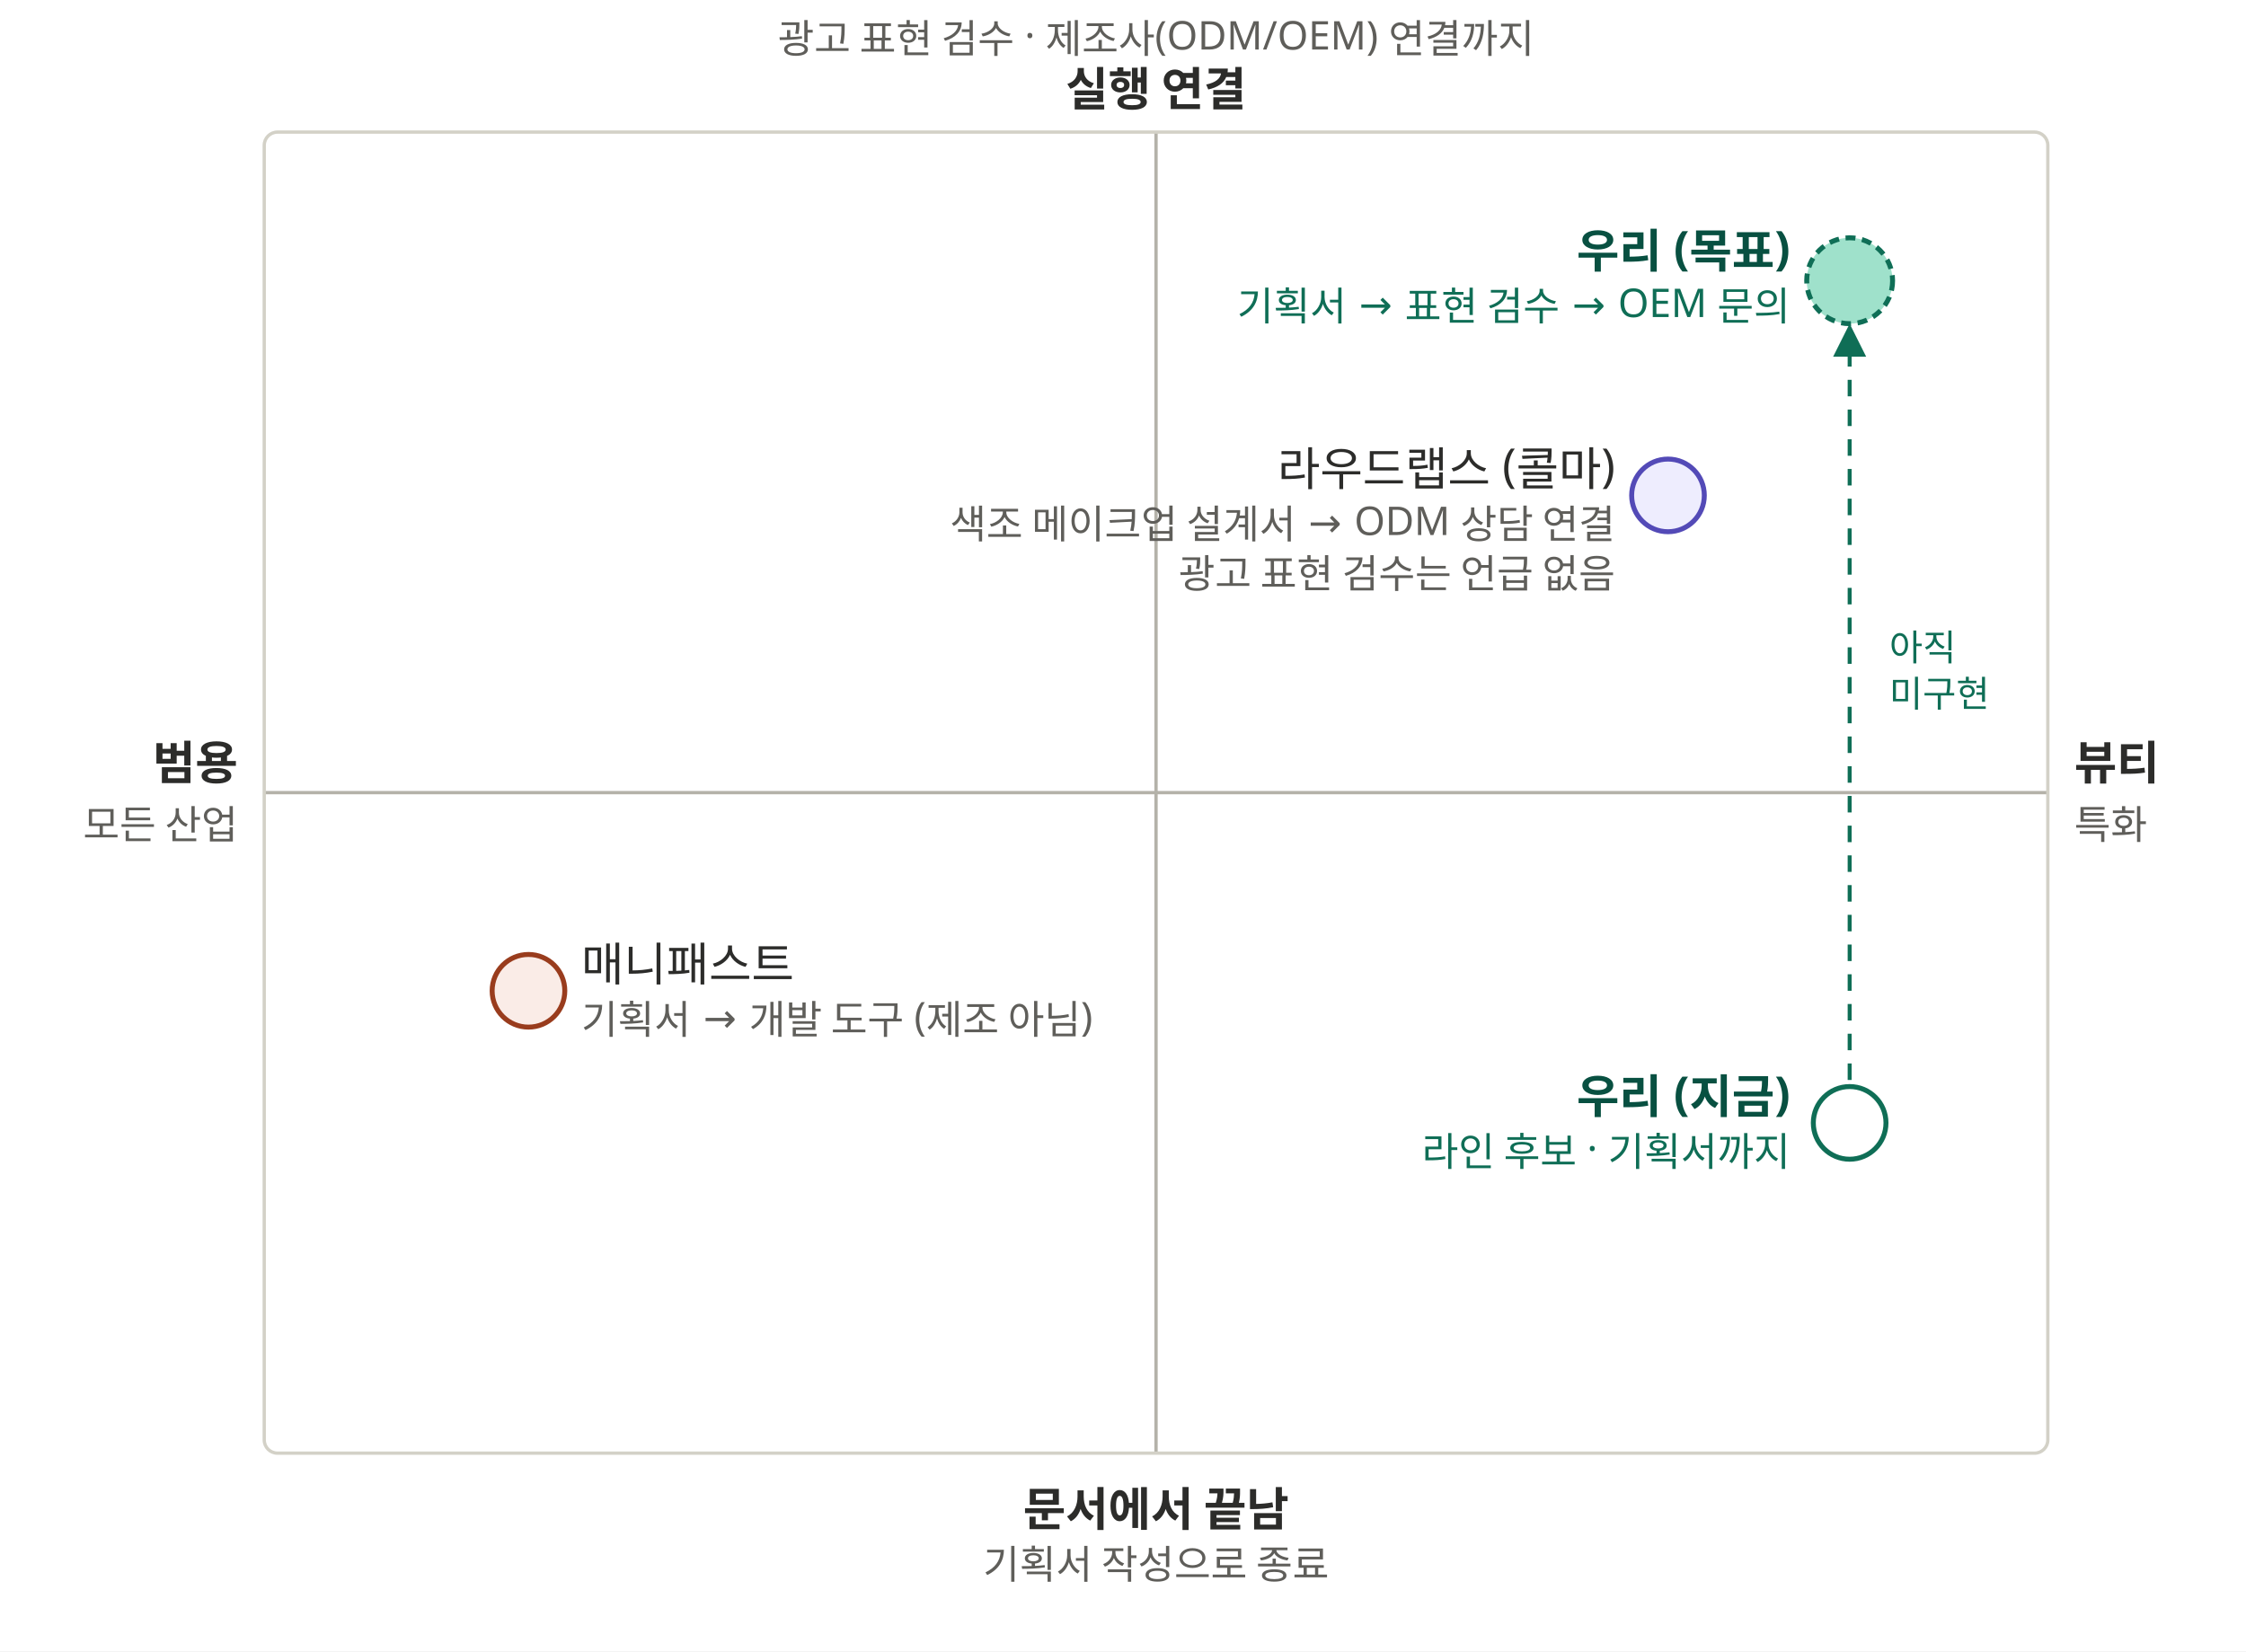
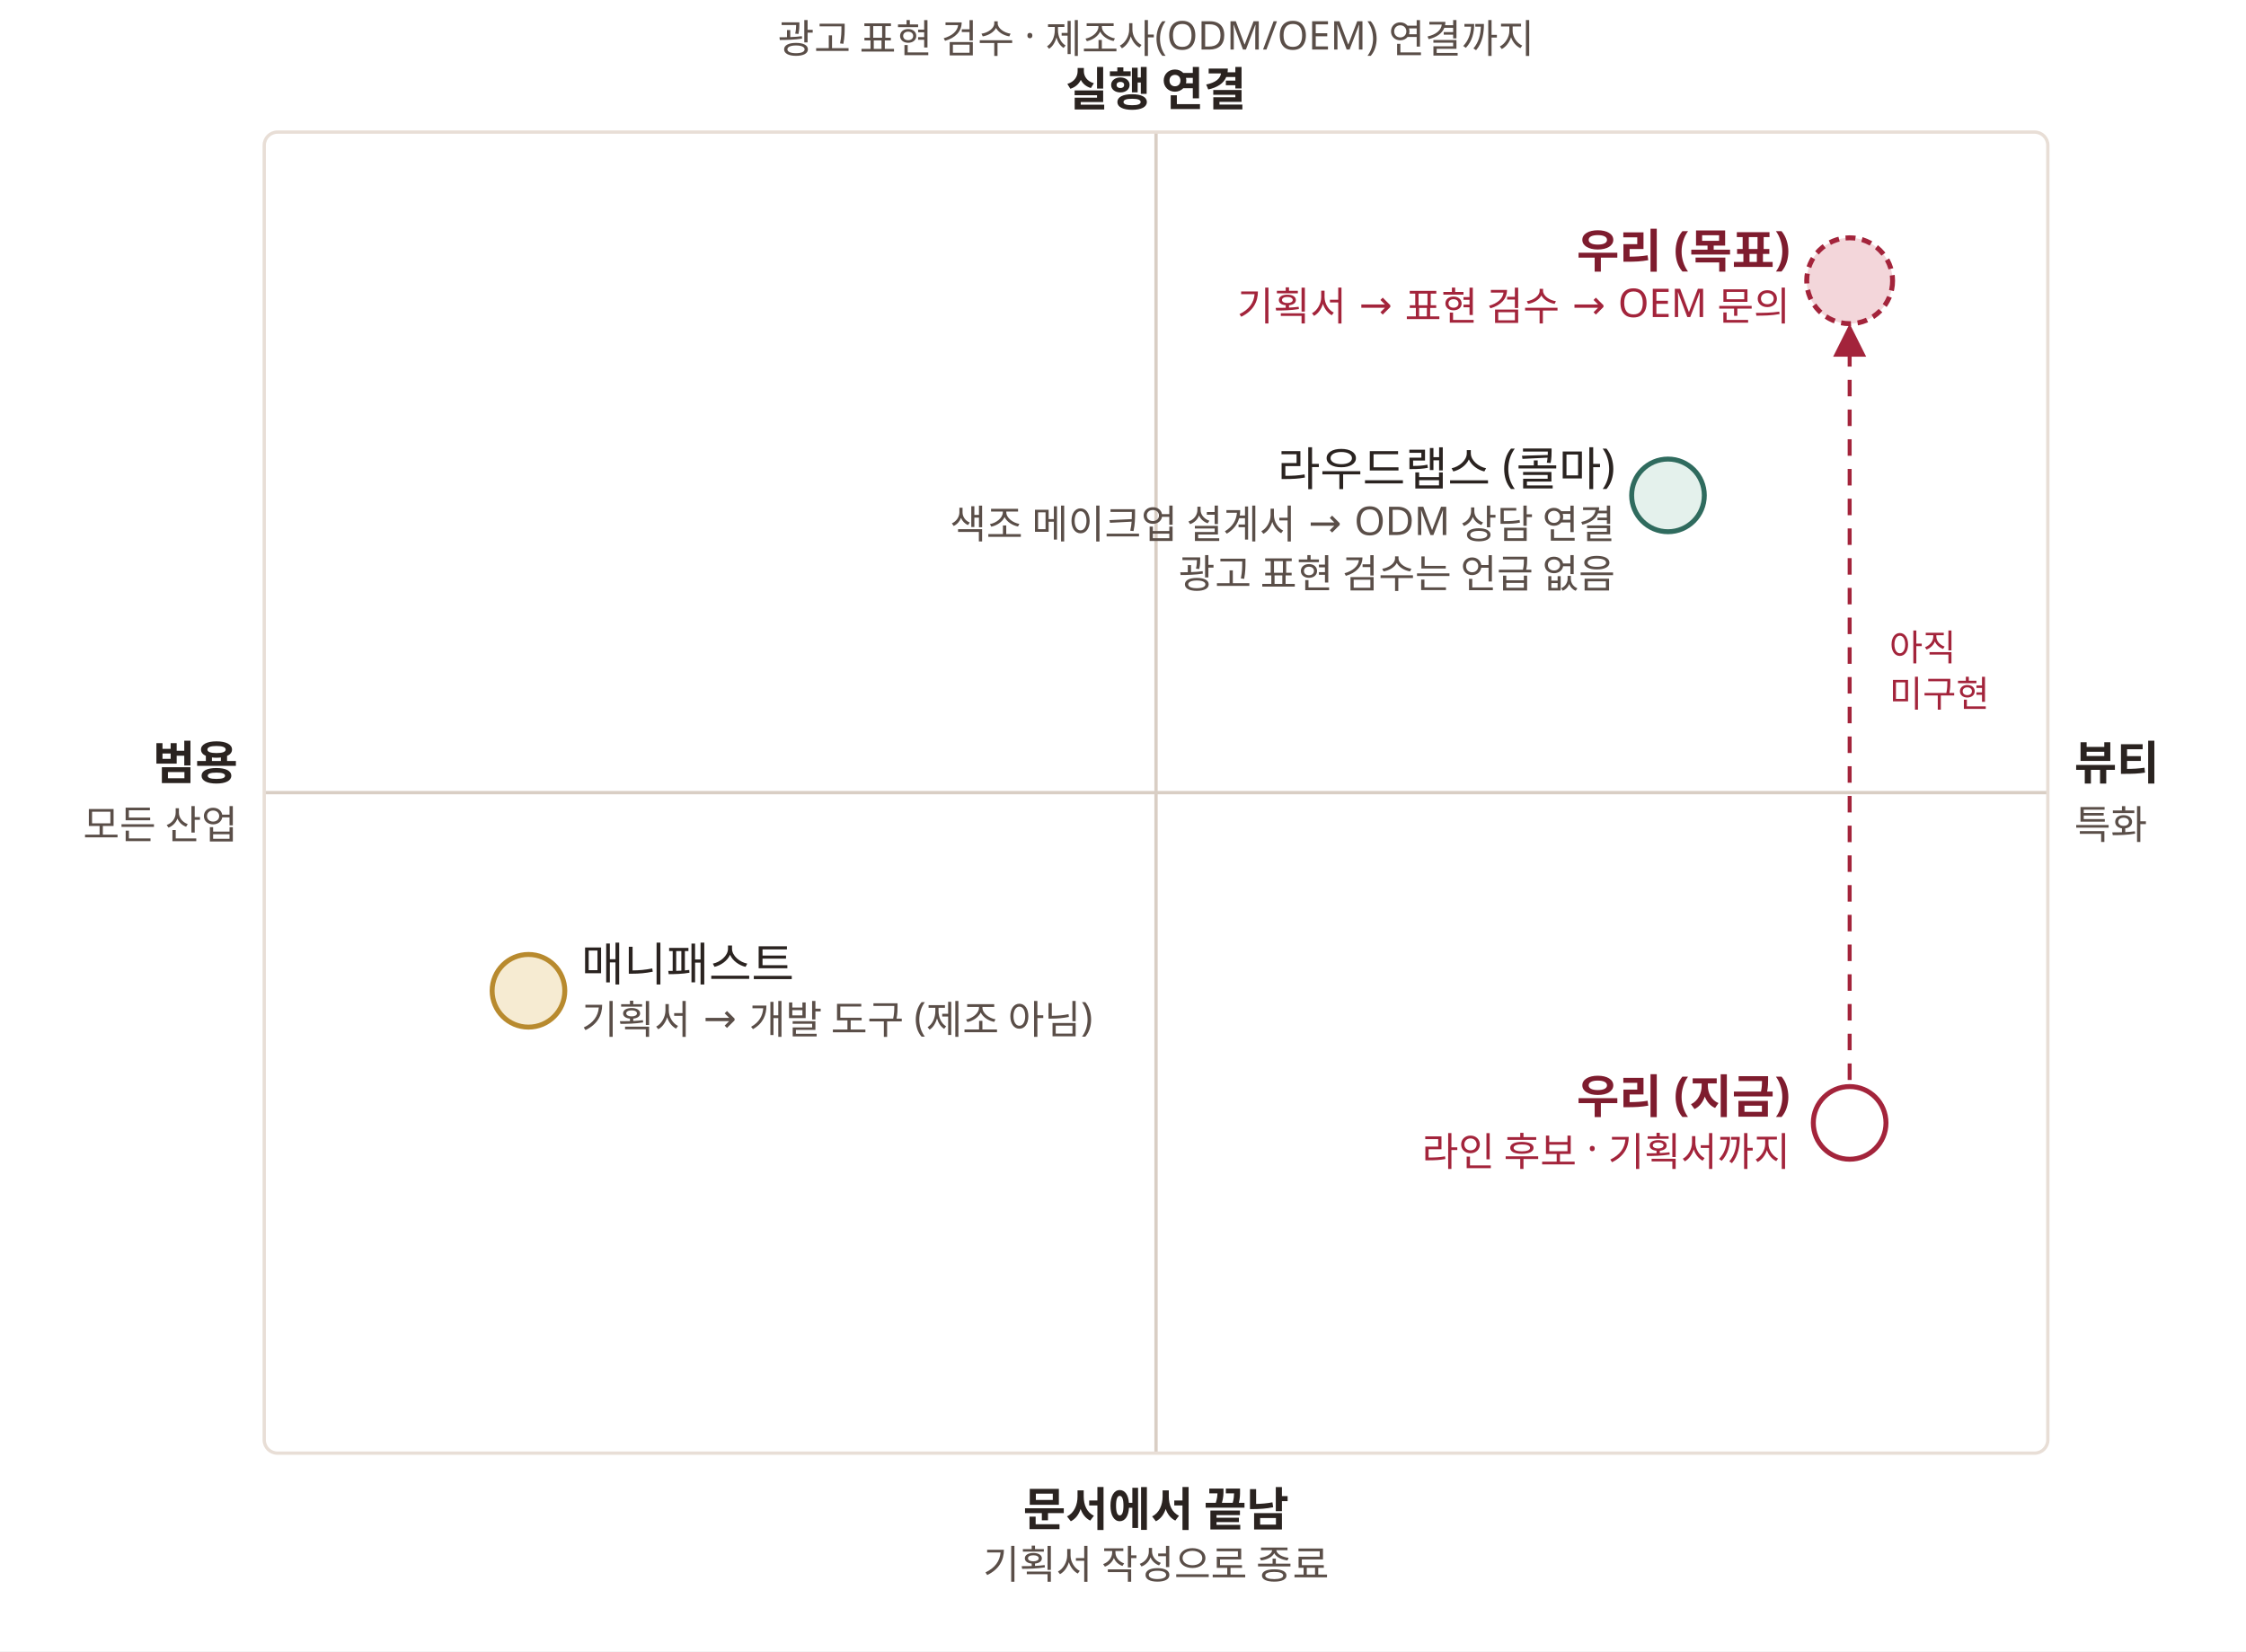
<svg xmlns="http://www.w3.org/2000/svg" viewBox="0 0 680 500" role="img" font-family="'Malgun Gothic','Apple SD Gothic Neo','Noto Sans KR',sans-serif">
  <rect width="680" height="500" fill="#FFFFFF" />
-   <line x1="80" y1="240" x2="620" y2="240" stroke="#B4B2A9" stroke-width="1" />
-   <line x1="350" y1="40" x2="350" y2="440" stroke="#B4B2A9" stroke-width="1" />
-   <rect x="80" y="40" width="540" height="400" fill="none" stroke="#D3D1C7" stroke-width="1" rx="4" />
-   <text x="350" y="16" font-size="12" fill="#5F5E5A" text-anchor="middle">광고 표현 검수 · 제조사(ODM/OEM) 연결까지</text>
-   <text x="350" y="32" font-size="14" font-weight="bold" fill="#2C2C2A" text-anchor="middle">실행 연결</text>
-   <text x="350" y="462" font-size="14" font-weight="bold" fill="#2C2C2A" text-anchor="middle">문서에서 끝남</text>
-   <text x="350" y="478" font-size="12" fill="#5F5E5A" text-anchor="middle">기획서 작성으로 종료</text>
-   <text x="72" y="236" font-size="14" font-weight="bold" fill="#2C2C2A" text-anchor="end">범용</text>
-   <text x="72" y="254" font-size="12" fill="#5F5E5A" text-anchor="end">모든 산업</text>
-   <text x="628" y="236" font-size="14" font-weight="bold" fill="#2C2C2A">뷰티</text>
-   <text x="628" y="254" font-size="12" fill="#5F5E5A">특화</text>
-   <circle cx="160" cy="300" r="11" fill="#FAECE7" stroke="#993C1D" stroke-width="1.5" />
-   <text x="176" y="297" font-size="14" fill="#2C2C2A">매니패스트</text>
-   <text x="176" y="313" font-size="12" fill="#5F5E5A">기획서 → 개발 도구 (제조 아님)</text>
-   <circle cx="505" cy="150" r="11" fill="#EEEDFE" stroke="#534AB7" stroke-width="1.5" />
-   <text x="489" y="147" font-size="14" fill="#2C2C2A" text-anchor="end">라우드랩스 (콜마)</text>
-   <text x="489" y="163" font-size="12" fill="#5F5E5A" text-anchor="end">색조 메이크업 설계서 → ODM 상담 연결</text>
-   <text x="489" y="178" font-size="12" fill="#5F5E5A" text-anchor="end">광고 표현 검수는 언급 없음</text>
-   <circle cx="560" cy="340" r="11" fill="#FFFFFF" stroke="#0F6E56" stroke-width="1.5" />
-   <text x="542" y="337" font-size="14" font-weight="bold" fill="#085041" text-anchor="end">우리 (지금)</text>
-   <text x="542" y="353" font-size="12" fill="#0F6E56" text-anchor="end">라인 후보 · 기획서까지</text>
-   <circle cx="560" cy="85" r="13" fill="#9FE1CB" stroke="#0F6E56" stroke-width="1.5" stroke-dasharray="3 2" />
-   <text x="542" y="81" font-size="14" font-weight="bold" fill="#085041" text-anchor="end">우리 (목표)</text>
-   <text x="542" y="97" font-size="12" fill="#0F6E56" text-anchor="end">기획서 → 표현 검수 → OEM 문의</text>
-   <line x1="560" y1="327" x2="560" y2="102" stroke="#0F6E56" stroke-width="1.2" stroke-dasharray="5 4" />
-   <polygon points="555,108 560,98 565,108" fill="#0F6E56" />
-   <text x="572" y="200" font-size="11" fill="#0F6E56">아직</text>
-   <text x="572" y="214" font-size="11" fill="#0F6E56">미구현</text>
+   <line x1="80" y1="240" x2="620" y2="240" stroke="#D9CEC4" stroke-width="1" />
+   <line x1="350" y1="40" x2="350" y2="440" stroke="#D9CEC4" stroke-width="1" />
+   <rect x="80" y="40" width="540" height="400" fill="none" stroke="#E8DED6" stroke-width="1" rx="4" />
+   <text x="350" y="16" font-size="12" fill="#5A4E48" text-anchor="middle">광고 표현 검수 · 제조사(ODM/OEM) 연결까지</text>
+   <text x="350" y="32" font-size="14" font-weight="bold" fill="#2A2320" text-anchor="middle">실행 연결</text>
+   <text x="350" y="462" font-size="14" font-weight="bold" fill="#2A2320" text-anchor="middle">문서에서 끝남</text>
+   <text x="350" y="478" font-size="12" fill="#5A4E48" text-anchor="middle">기획서 작성으로 종료</text>
+   <text x="72" y="236" font-size="14" font-weight="bold" fill="#2A2320" text-anchor="end">범용</text>
+   <text x="72" y="254" font-size="12" fill="#5A4E48" text-anchor="end">모든 산업</text>
+   <text x="628" y="236" font-size="14" font-weight="bold" fill="#2A2320">뷰티</text>
+   <text x="628" y="254" font-size="12" fill="#5A4E48">특화</text>
+   <circle cx="160" cy="300" r="11" fill="#F6EBD2" stroke="#B88A2E" stroke-width="1.5" />
+   <text x="176" y="297" font-size="14" fill="#2A2320">매니패스트</text>
+   <text x="176" y="313" font-size="12" fill="#5A4E48">기획서 → 개발 도구 (제조 아님)</text>
+   <circle cx="505" cy="150" r="11" fill="#E4F1EC" stroke="#2F6B5E" stroke-width="1.5" />
+   <text x="489" y="147" font-size="14" fill="#2A2320" text-anchor="end">라우드랩스 (콜마)</text>
+   <text x="489" y="163" font-size="12" fill="#5A4E48" text-anchor="end">색조 메이크업 설계서 → ODM 상담 연결</text>
+   <text x="489" y="178" font-size="12" fill="#5A4E48" text-anchor="end">광고 표현 검수는 언급 없음</text>
+   <circle cx="560" cy="340" r="11" fill="#FFFFFF" stroke="#A3243B" stroke-width="1.5" />
+   <text x="542" y="337" font-size="14" font-weight="bold" fill="#7E1C2E" text-anchor="end">우리 (지금)</text>
+   <text x="542" y="353" font-size="12" fill="#A3243B" text-anchor="end">라인 후보 · 기획서까지</text>
+   <circle cx="560" cy="85" r="13" fill="#F3D6DA" stroke="#A3243B" stroke-width="1.5" stroke-dasharray="3 2" />
+   <text x="542" y="81" font-size="14" font-weight="bold" fill="#7E1C2E" text-anchor="end">우리 (목표)</text>
+   <text x="542" y="97" font-size="12" fill="#A3243B" text-anchor="end">기획서 → 표현 검수 → OEM 문의</text>
+   <line x1="560" y1="327" x2="560" y2="102" stroke="#A3243B" stroke-width="1.2" stroke-dasharray="5 4" />
+   <polygon points="555,108 560,98 565,108" fill="#A3243B" />
+   <text x="572" y="200" font-size="11" fill="#A3243B">아직</text>
+   <text x="572" y="214" font-size="11" fill="#A3243B">미구현</text>
</svg>
